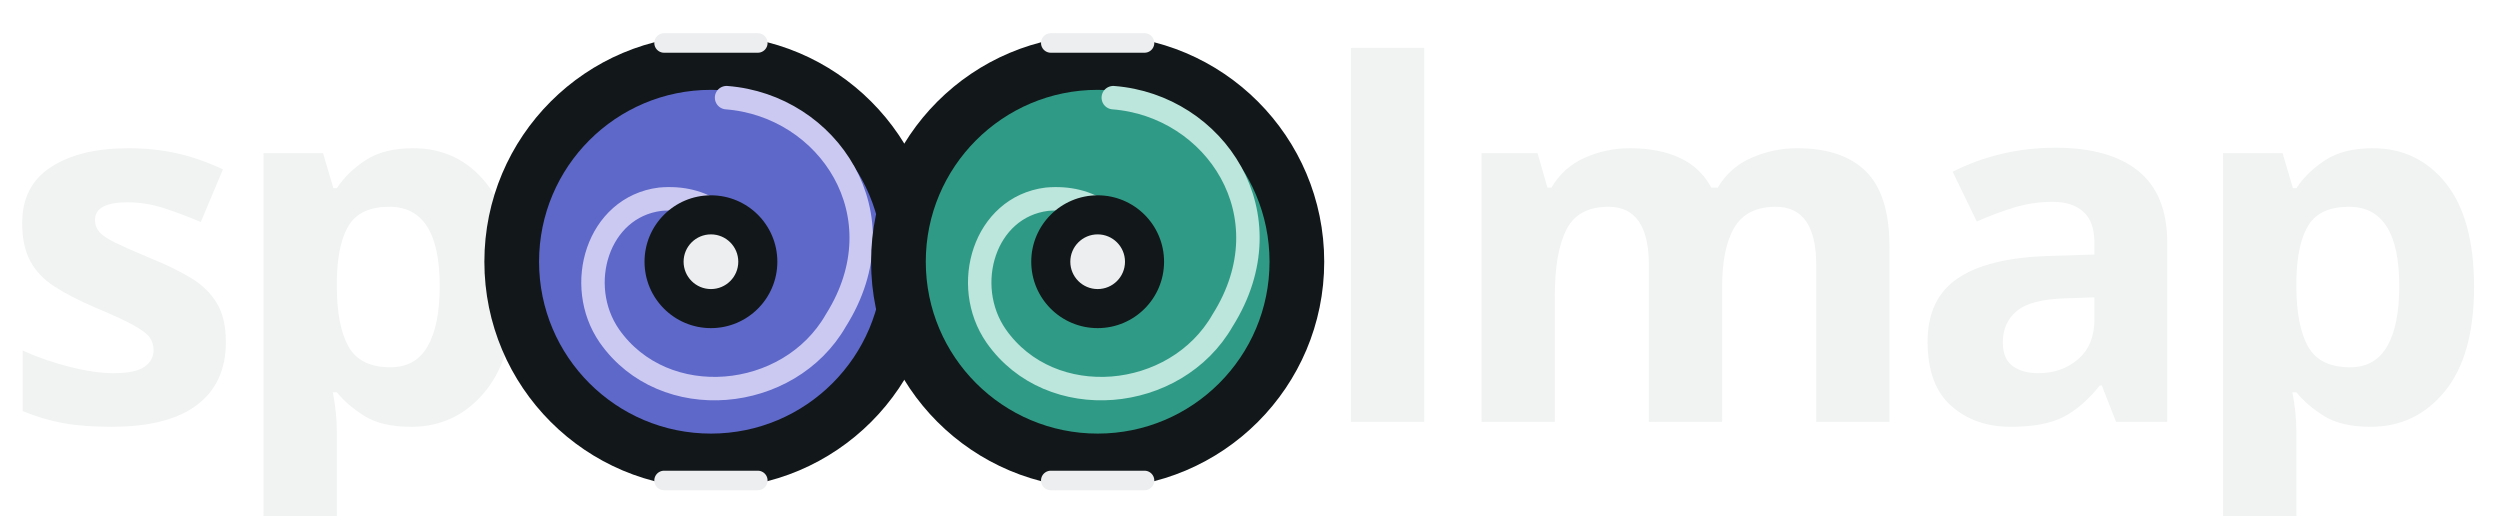
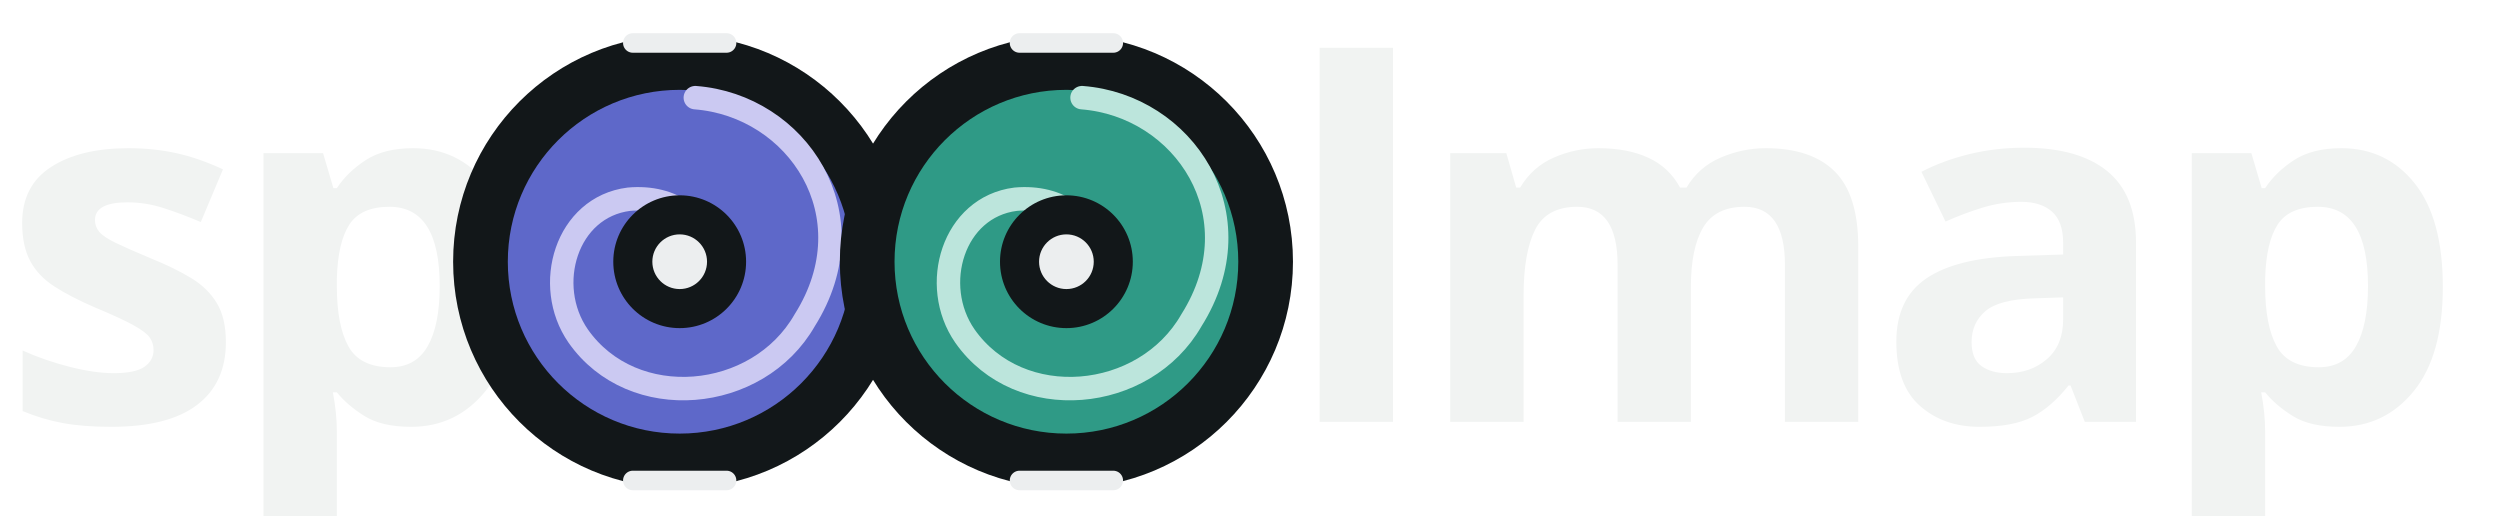
<svg xmlns="http://www.w3.org/2000/svg" viewBox="0 0 640 132" role="img" aria-labelledby="title">
  <g fill="#f1f3f2">
    <text x="0" y="108" font-family="Avenir Next Condensed, Arial Narrow, sans-serif" font-size="126" font-weight="700" letter-spacing="-5">sp</text>
-     <g transform="translate(182 67)">
+     <g transform="translate(174 67)">
      <circle r="58" fill="#121719" />
      <circle r="44" fill="#5e68c9" />
      <path d="M7 0C7-11-2-17-13-16-29-14-35 6-26 19-12 39 20 36 32 15 49-12 30-40 4-42" fill="none" stroke="#cbc9f2" stroke-width="6" stroke-linecap="round" />
      <circle r="17" fill="#121719" />
      <circle r="7" fill="#eceeef" />
      <path d="M-12-56h24M-12 56h24" stroke="#eceeef" stroke-width="5" stroke-linecap="round" />
    </g>
-     <g transform="translate(281 67)">
+     <g transform="translate(273 67)">
      <circle r="58" fill="#121719" />
      <circle r="44" fill="#2f9a86" />
      <path d="M7 0C7-11-2-17-13-16-29-14-35 6-26 19-12 39 20 36 32 15 49-12 30-40 4-42" fill="none" stroke="#bce5dc" stroke-width="6" stroke-linecap="round" />
      <circle r="17" fill="#121719" />
      <circle r="7" fill="#eceeef" />
      <path d="M-12-56h24M-12 56h24" stroke="#eceeef" stroke-width="5" stroke-linecap="round" />
    </g>
-     <text x="336" y="108" font-family="Avenir Next Condensed, Arial Narrow, sans-serif" font-size="126" font-weight="700" letter-spacing="-5">lmap</text>
+     <text x="328" y="108" font-family="Avenir Next Condensed, Arial Narrow, sans-serif" font-size="126" font-weight="700" letter-spacing="-5">lmap</text>
  </g>
</svg>
